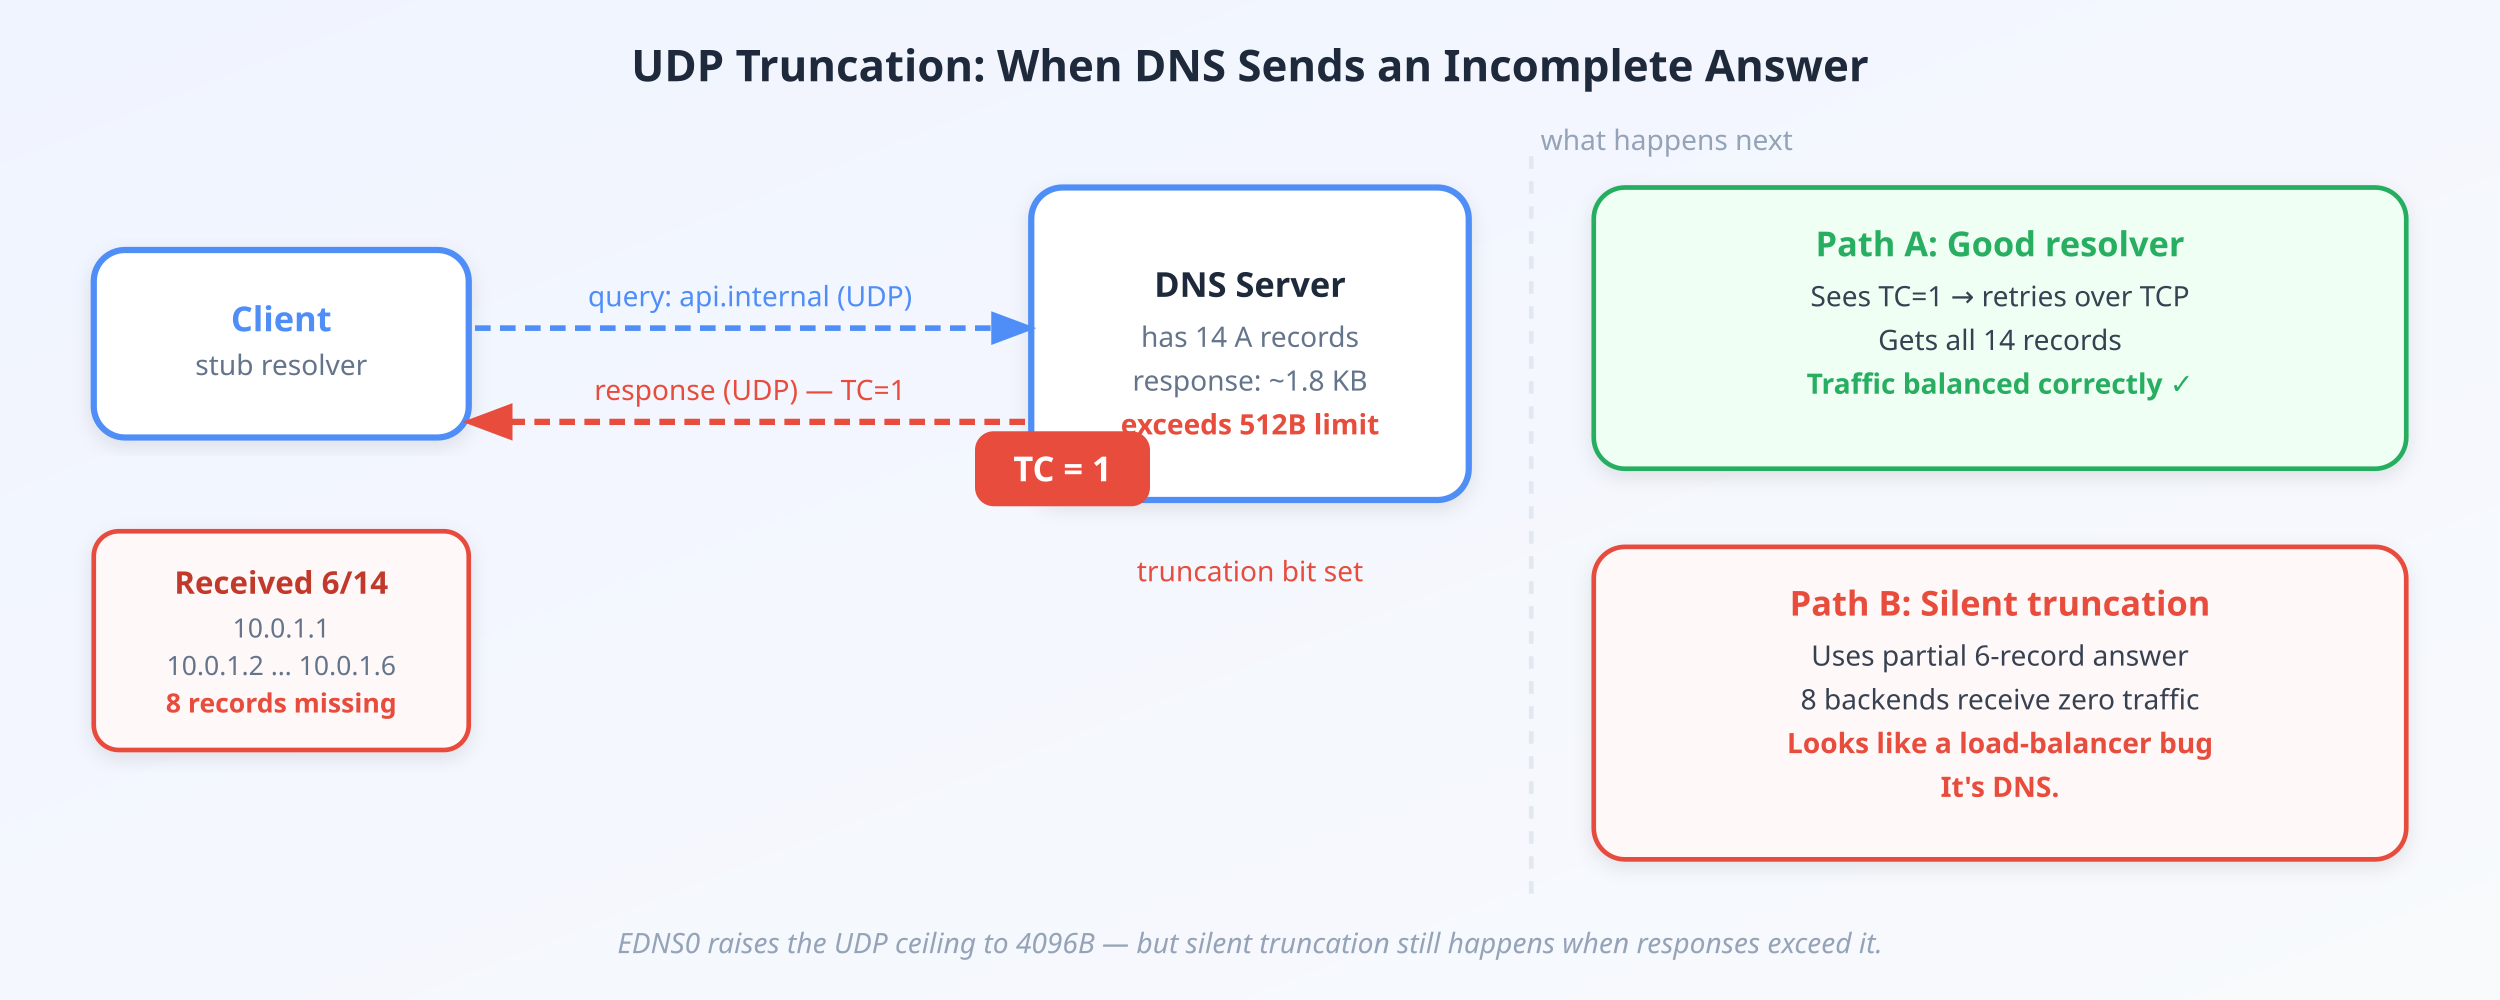
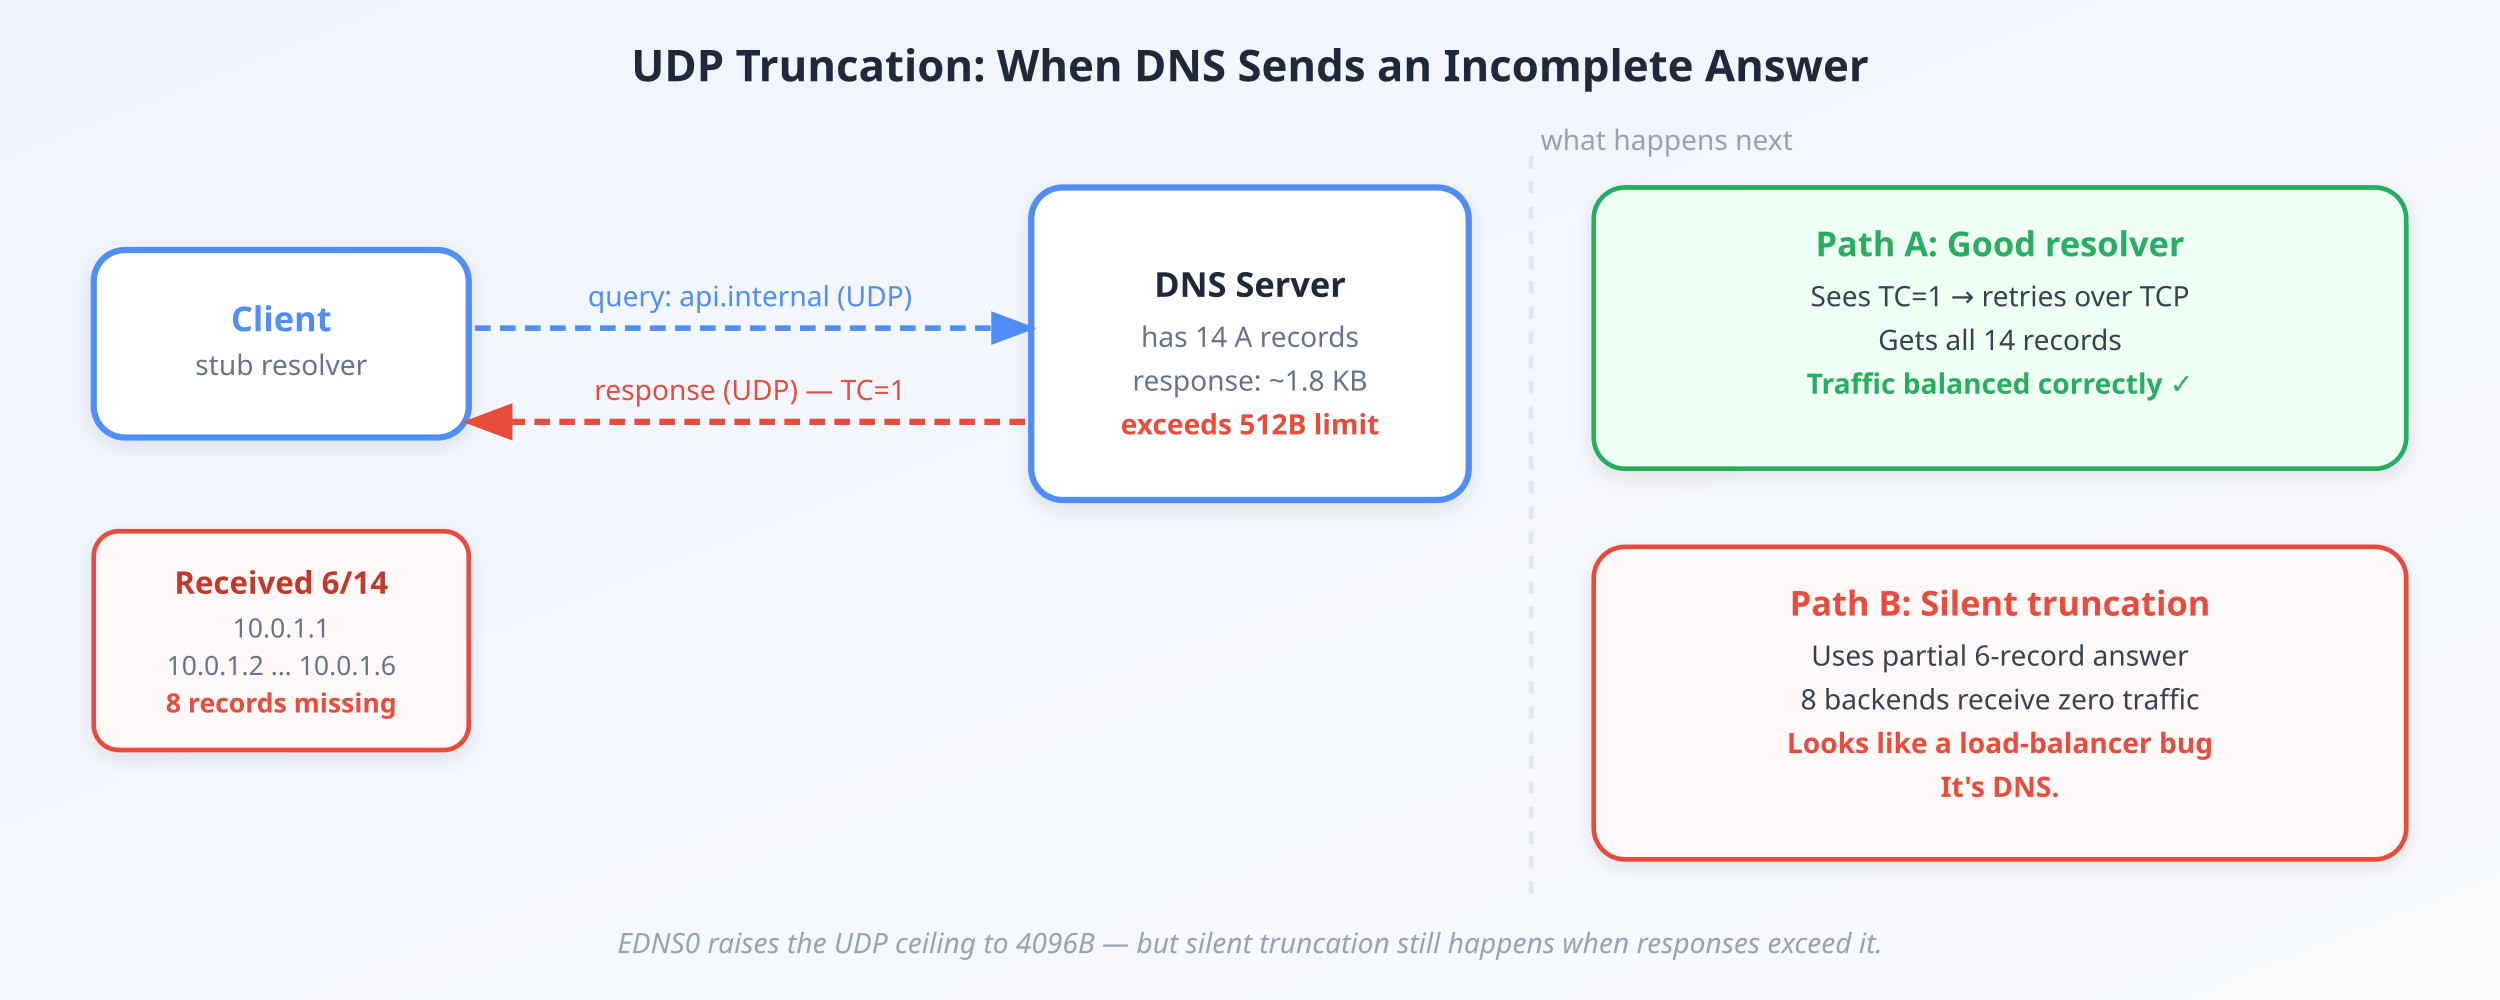
<svg xmlns="http://www.w3.org/2000/svg" width="800" height="320" viewBox="0 0 800 320" font-family="'Segoe UI',system-ui,sans-serif">
  <defs>
    <style>
      @keyframes dash { to { stroke-dashoffset: -20; } }
      .arrow { animation: dash 1.4s linear infinite; }
    </style>
    <linearGradient id="bg2" x1="0" y1="0" x2="1" y2="1" gradientUnits="objectBoundingBox">
      <stop offset="0%" stop-color="#f0f4ff" />
      <stop offset="100%" stop-color="#f8fafc" />
    </linearGradient>
    <marker id="arrowB" markerWidth="8" markerHeight="8" refX="6" refY="3" orient="auto">
      <path d="M0,0 L0,6 L8,3 z" fill="#4f8ef7" />
    </marker>
    <marker id="arrowR" markerWidth="8" markerHeight="8" refX="6" refY="3" orient="auto">
      <path d="M0,0 L0,6 L8,3 z" fill="#e74c3c" />
    </marker>
    <marker id="arrowG" markerWidth="8" markerHeight="8" refX="6" refY="3" orient="auto">
      <path d="M0,0 L0,6 L8,3 z" fill="#27ae60" />
    </marker>
    <filter id="sh2">
      <feDropShadow dx="0" dy="2" stdDeviation="3" flood-color="#00000018" />
    </filter>
  </defs>
  <rect width="800" height="320" fill="url(#bg2)" />
  <text x="400" y="26" text-anchor="middle" fill="#1e293b" font-size="14" font-weight="700">UDP Truncation: When DNS Sends an Incomplete Answer</text>
  <rect x="30" y="80" width="120" height="60" rx="10" fill="white" stroke="#4f8ef7" stroke-width="2" filter="url(#sh2)" />
  <text x="90" y="106" text-anchor="middle" fill="#4f8ef7" font-size="11" font-weight="700">Client</text>
  <text x="90" y="120" text-anchor="middle" fill="#64748b" font-size="9">stub resolver</text>
  <rect x="330" y="60" width="140" height="100" rx="10" fill="white" stroke="#4f8ef7" stroke-width="2" filter="url(#sh2)" />
  <text x="400" y="95" text-anchor="middle" fill="#1e293b" font-size="11" font-weight="700">DNS Server</text>
  <text x="400" y="111" text-anchor="middle" fill="#64748b" font-size="9">has 14 A records</text>
  <text x="400" y="125" text-anchor="middle" fill="#64748b" font-size="9">response: ~1.8 KB</text>
  <text x="400" y="139" text-anchor="middle" fill="#e74c3c" font-size="9" font-weight="600">exceeds 512B limit</text>
  <line x1="152" y1="105" x2="328" y2="105" stroke="#4f8ef7" stroke-width="1.8" stroke-dasharray="5 3" class="arrow" marker-end="url(#arrowB)" />
  <text x="240" y="98" text-anchor="middle" fill="#4f8ef7" font-size="9">query: api.internal (UDP)</text>
  <line x1="328" y1="135" x2="152" y2="135" stroke="#e74c3c" stroke-width="2" stroke-dasharray="5 3" class="arrow" marker-end="url(#arrowR)" />
  <text x="240" y="128" text-anchor="middle" fill="#e74c3c" font-size="9">response (UDP) — TC=1</text>
-   <g class="tc-badge" transform="translate(340,150)">
-     <rect x="-28" y="-12" width="56" height="24" rx="6" fill="#e74c3c" />
-     <text x="0" y="4" text-anchor="middle" fill="white" font-size="11" font-weight="700">TC = 1</text>
-   </g>
-   <text x="400" y="186" text-anchor="middle" fill="#e74c3c" font-size="9">truncation bit set</text>
  <rect x="30" y="170" width="120" height="70" rx="8" fill="#fff8f8" stroke="#e74c3c" stroke-width="1.5" filter="url(#sh2)" />
  <text x="90" y="190" text-anchor="middle" fill="#c0392b" font-size="10" font-weight="700">Received 6/14</text>
  <text x="90" y="204" text-anchor="middle" fill="#64748b" font-size="8.5">10.0.1.1</text>
  <text x="90" y="216" text-anchor="middle" fill="#64748b" font-size="8.5">10.0.1.2 … 10.0.1.6</text>
  <text x="90" y="228" text-anchor="middle" fill="#e74c3c" font-size="8.5" font-weight="600">8 records missing</text>
  <line x1="490" y1="50" x2="490" y2="290" stroke="#e2e8f0" stroke-width="1.5" stroke-dasharray="4 4" />
  <text x="493" y="48" fill="#94a3b8" font-size="9">what happens next</text>
  <rect x="510" y="60" width="260" height="90" rx="10" fill="#f0fff4" stroke="#27ae60" stroke-width="1.5" filter="url(#sh2)" />
  <text x="640" y="82" text-anchor="middle" fill="#27ae60" font-size="11" font-weight="700">Path A: Good resolver</text>
  <text x="640" y="98" text-anchor="middle" fill="#374151" font-size="9">Sees TC=1 → retries over TCP</text>
  <text x="640" y="112" text-anchor="middle" fill="#374151" font-size="9">Gets all 14 records</text>
  <text x="640" y="126" text-anchor="middle" fill="#27ae60" font-size="9" font-weight="600">Traffic balanced correctly ✓</text>
  <rect x="510" y="175" width="260" height="100" rx="10" fill="#fff8f8" stroke="#e74c3c" stroke-width="1.5" filter="url(#sh2)" />
  <text x="640" y="197" text-anchor="middle" fill="#e74c3c" font-size="11" font-weight="700">Path B: Silent truncation</text>
  <text x="640" y="213" text-anchor="middle" fill="#374151" font-size="9">Uses partial 6-record answer</text>
  <text x="640" y="227" text-anchor="middle" fill="#374151" font-size="9">8 backends receive zero traffic</text>
  <text x="640" y="241" text-anchor="middle" fill="#e74c3c" font-size="9" font-weight="600">Looks like a load-balancer bug</text>
  <text x="640" y="255" text-anchor="middle" fill="#e74c3c" font-size="9" font-weight="600">It's DNS.</text>
  <text x="400" y="305" text-anchor="middle" fill="#94a3b8" font-size="9" font-style="italic">EDNS0 raises the UDP ceiling to 4096B — but silent truncation still happens when responses exceed it.</text>
</svg>
